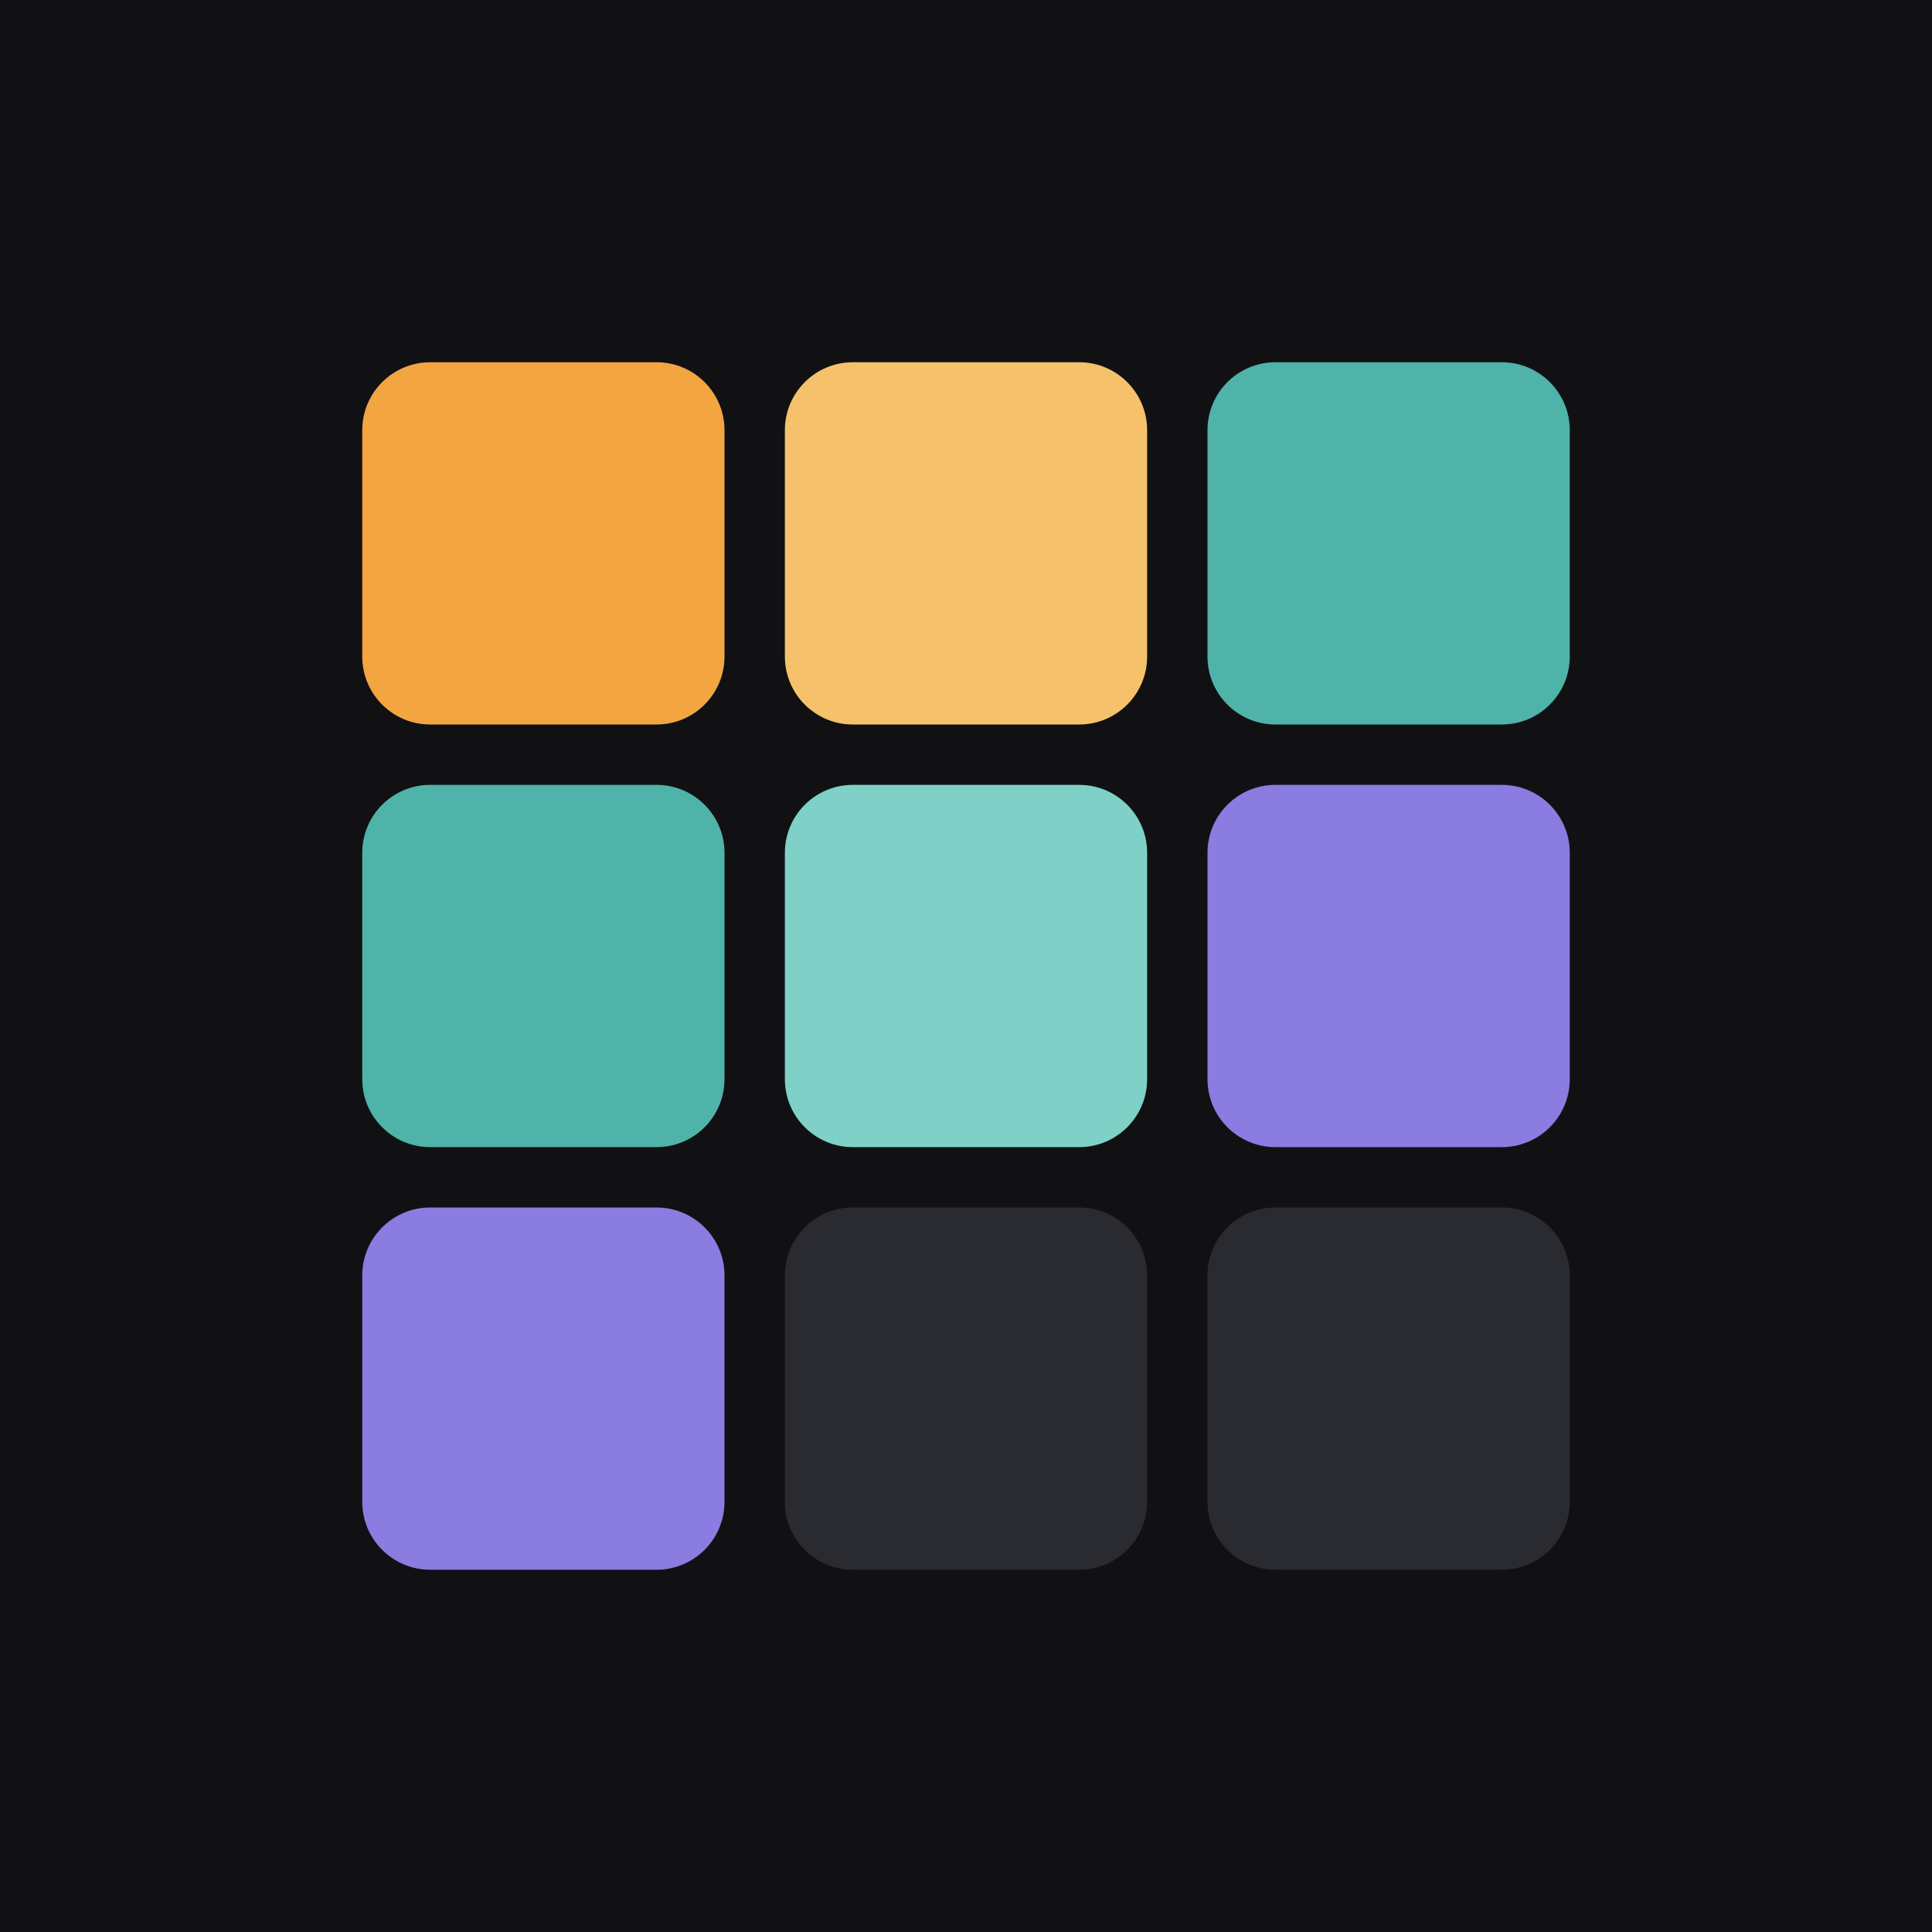
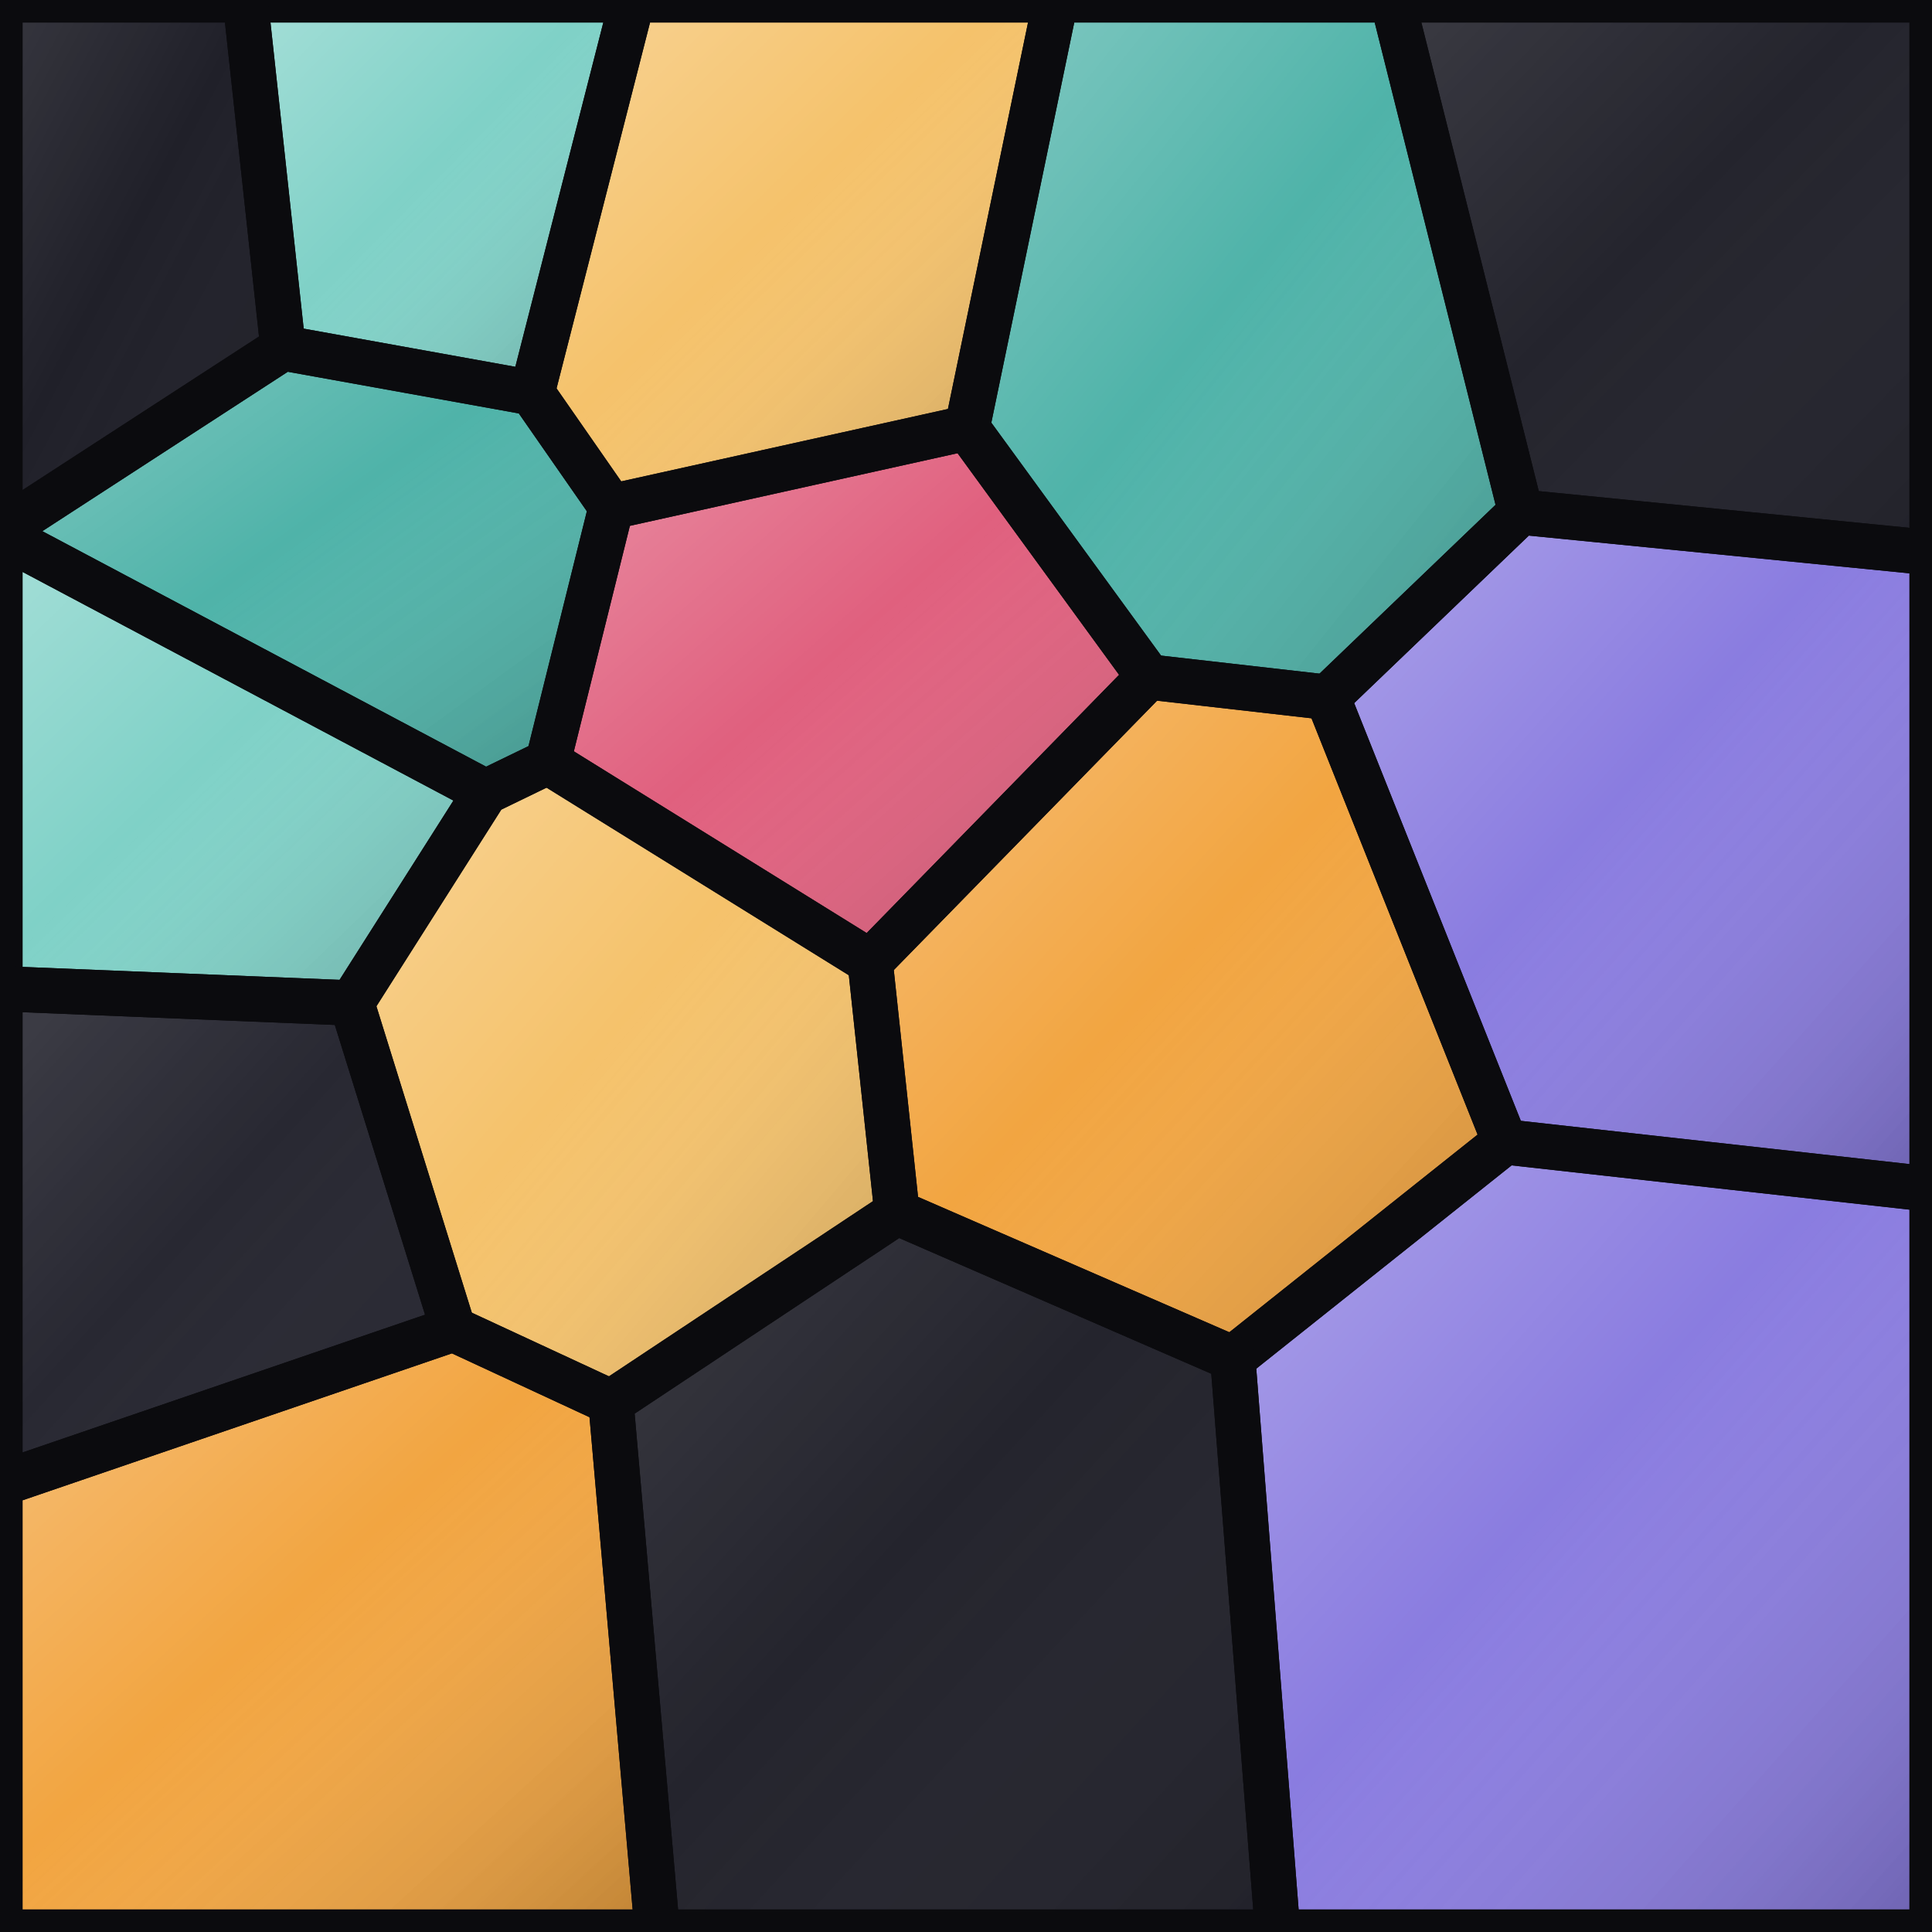
<svg xmlns="http://www.w3.org/2000/svg" viewBox="0 0 512 512">
-   <rect width="512" height="512" fill="#111114" />
-   <g transform="translate(96 96)">
-     <rect x="0" y="0" width="96" height="96" rx="18" fill="#f2a541" />
-     <rect x="112" y="0" width="96" height="96" rx="18" fill="#f5c26b" />
-     <rect x="224" y="0" width="96" height="96" rx="18" fill="#4fb3a9" />
-     <rect x="0" y="112" width="96" height="96" rx="18" fill="#4fb3a9" />
-     <rect x="112" y="112" width="96" height="96" rx="18" fill="#7fd1c7" />
-     <rect x="224" y="112" width="96" height="96" rx="18" fill="#8a7ce0" />
-     <rect x="0" y="224" width="96" height="96" rx="18" fill="#8a7ce0" />
-     <rect x="112" y="224" width="96" height="96" rx="18" fill="#2a2a31" />
-     <rect x="224" y="224" width="96" height="96" rx="18" fill="#2a2a31" />
-   </g>
+   <defs>
+     <linearGradient id="sheen" x1="0" y1="0" x2="1" y2="1">
+       <stop offset="0" stop-color="#fff" stop-opacity=".30" />
+       <stop offset=".45" stop-color="#fff" stop-opacity="0" />
+       <stop offset="1" stop-color="#000" stop-opacity=".22" />
+     </linearGradient>
+     <radialGradient id="vig" cx=".5" cy=".42" r=".75">
+       <stop offset="0" stop-color="#1b1b22" />
+       <stop offset="1" stop-color="#0c0c0f" />
+     </radialGradient>
+     <radialGradient id="glow" cx=".5" cy=".5" r=".5">
+       <stop offset="0" stop-color="#ffe7b8" stop-opacity=".55" />
+       <stop offset="1" stop-color="#ffe7b8" stop-opacity="0" />
+     </radialGradient>
+   </defs>
+   <rect width="512" height="512" fill="url(#vig)" />
+   <path d="M369.0 0.0 L512.0 0.0 L512.0 146.5 L403.0 135.7 Z" fill="#24242d" />
+   <path d="M279.8 0.0 L369.0 0.0 L403.0 135.7 L351.8 184.8 L304.4 179.4 L256.3 113.4 Z" fill="#4fb3a9" />
+   <path d="M512.0 146.5 L512.0 315.2 L398.8 302.6 L351.8 184.8 L403.0 135.7 Z" fill="#8a7ce0" />
+   <path d="M167.6 0.0 L279.8 0.0 L256.3 113.4 L162.0 134.3 L141.0 104.1 Z" fill="#f5c26b" />
+   <path d="M65.0 0.0 L167.6 0.0 L141.0 104.1 L75.0 92.2 Z" fill="#7fd1c7" />
+   <path d="M145.2 201.9 L162.0 134.3 L256.3 113.4 L304.4 179.4 L230.6 254.9 Z" fill="#e0607e" />
+   <path d="M0.0 0.0 L65.0 0.0 L75.0 92.2 L0.0 140.9 Z" fill="#202029" />
+   <path d="M398.8 302.6 L326.7 360.0 L237.7 321.3 L230.6 254.9 L304.4 179.4 L351.8 184.8 Z" fill="#f2a541" />
+   <path d="M141.0 104.1 L162.0 134.3 L145.2 201.9 L128.7 209.9 L0.0 141.6 L0.0 140.9 L75.0 92.2 Z" fill="#4fb3a9" />
+   <path d="M512.0 315.2 L512.0 512.0 L338.6 512.0 L326.7 360.0 L398.8 302.6 Z" fill="#8a7ce0" />
+   <path d="M120.1 352.2 L93.2 265.8 L128.7 209.9 L145.2 201.9 L230.6 254.9 L237.7 321.3 L161.9 371.6 Z" fill="#f5c26b" />
+   <path d="M0.0 262.0 L0.0 141.6 L128.7 209.9 L93.2 265.8 Z" fill="#7fd1c7" />
+   <path d="M338.6 512.0 L174.2 512.0 L161.9 371.6 L237.7 321.3 L326.7 360.0 Z" fill="#24242d" />
+   <path d="M0.0 393.3 L0.0 262.0 L93.2 265.8 L120.1 352.2 Z" fill="#282832" />
+   <path d="M174.2 512.0 L0.0 512.0 L0.0 393.3 L120.1 352.2 L161.9 371.6 Z" fill="#f2a541" />
+   <path d="M369.0 0.0 L512.0 0.0 L512.0 146.5 L403.0 135.7 Z" fill="url(#sheen)" opacity=".35" />
+   <path d="M279.8 0.0 L369.0 0.0 L403.0 135.7 L351.8 184.8 L304.4 179.4 L256.3 113.4 Z" fill="url(#sheen)" opacity="1" />
+   <path d="M512.0 146.5 L512.0 315.2 L398.8 302.6 L351.8 184.8 L403.0 135.7 Z" fill="url(#sheen)" opacity="1" />
+   <path d="M167.6 0.0 L279.8 0.0 L256.3 113.4 L162.0 134.3 L141.0 104.1 Z" fill="url(#sheen)" opacity="1" />
+   <path d="M65.0 0.0 L167.6 0.0 L141.0 104.1 L75.0 92.2 Z" fill="url(#sheen)" opacity="1" />
+   <path d="M145.2 201.9 L162.0 134.3 L256.3 113.4 L304.4 179.4 L230.6 254.9 Z" fill="url(#sheen)" opacity="1" />
+   <path d="M0.0 0.0 L65.0 0.0 L75.0 92.2 L0.0 140.9 Z" fill="url(#sheen)" opacity=".35" />
+   <path d="M398.8 302.6 L326.7 360.0 L237.7 321.3 L230.6 254.9 L304.4 179.4 L351.8 184.8 Z" fill="url(#sheen)" opacity="1" />
+   <path d="M141.0 104.1 L162.0 134.3 L145.2 201.9 L128.7 209.9 L0.0 141.6 L0.0 140.9 L75.0 92.2 Z" fill="url(#sheen)" opacity="1" />
+   <path d="M512.0 315.2 L512.0 512.0 L338.6 512.0 L326.7 360.0 L398.8 302.6 Z" fill="url(#sheen)" opacity="1" />
+   <path d="M120.1 352.2 L93.2 265.8 L128.7 209.9 L145.2 201.9 L230.6 254.9 L237.7 321.3 L161.9 371.6 Z" fill="url(#sheen)" opacity="1" />
+   <path d="M0.0 262.0 L0.0 141.6 L128.7 209.9 L93.2 265.8 Z" fill="url(#sheen)" opacity="1" />
+   <path d="M338.6 512.0 L174.2 512.0 L161.9 371.6 L237.7 321.3 L326.7 360.0 Z" fill="url(#sheen)" opacity=".35" />
+   <path d="M0.0 393.3 L0.0 262.0 L93.2 265.8 L120.1 352.2 Z" fill="url(#sheen)" opacity=".35" />
+   <path d="M174.2 512.0 L0.0 512.0 L0.0 393.3 L120.1 352.2 L161.9 371.6 Z" fill="url(#sheen)" opacity="1" />
+   <path d="M369.0 0.0 L512.0 0.0 L512.0 146.5 L403.0 135.7 Z" fill="none" stroke="#0b0b0e" stroke-width="12" stroke-linejoin="round" />
+   <path d="M279.8 0.0 L369.0 0.0 L403.0 135.7 L351.8 184.8 L304.4 179.4 L256.3 113.4 Z" fill="none" stroke="#0b0b0e" stroke-width="12" stroke-linejoin="round" />
+   <path d="M512.0 146.5 L512.0 315.2 L398.8 302.6 L351.8 184.8 L403.0 135.7 Z" fill="none" stroke="#0b0b0e" stroke-width="12" stroke-linejoin="round" />
+   <path d="M167.6 0.0 L279.8 0.0 L256.3 113.4 L162.0 134.3 L141.0 104.1 Z" fill="none" stroke="#0b0b0e" stroke-width="12" stroke-linejoin="round" />
+   <path d="M65.0 0.0 L167.6 0.0 L141.0 104.1 L75.0 92.2 Z" fill="none" stroke="#0b0b0e" stroke-width="12" stroke-linejoin="round" />
+   <path d="M145.2 201.9 L162.0 134.3 L256.3 113.4 L304.4 179.4 L230.6 254.9 Z" fill="none" stroke="#0b0b0e" stroke-width="12" stroke-linejoin="round" />
+   <path d="M0.0 0.0 L65.0 0.0 L75.0 92.2 L0.0 140.9 Z" fill="none" stroke="#0b0b0e" stroke-width="12" stroke-linejoin="round" />
+   <path d="M398.8 302.6 L326.7 360.0 L237.7 321.3 L230.6 254.9 L304.4 179.4 L351.8 184.8 Z" fill="none" stroke="#0b0b0e" stroke-width="12" stroke-linejoin="round" />
+   <path d="M141.0 104.1 L162.0 134.3 L145.2 201.9 L128.7 209.9 L0.0 141.6 L0.0 140.9 L75.0 92.2 Z" fill="none" stroke="#0b0b0e" stroke-width="12" stroke-linejoin="round" />
+   <path d="M512.0 315.2 L512.0 512.0 L338.6 512.0 L326.7 360.0 L398.8 302.6 Z" fill="none" stroke="#0b0b0e" stroke-width="12" stroke-linejoin="round" />
+   <path d="M120.1 352.2 L93.2 265.8 L128.7 209.9 L145.2 201.9 L230.6 254.9 L237.7 321.3 L161.9 371.6 Z" fill="none" stroke="#0b0b0e" stroke-width="12" stroke-linejoin="round" />
+   <path d="M0.0 262.0 L0.0 141.6 L128.7 209.9 L93.2 265.8 Z" fill="none" stroke="#0b0b0e" stroke-width="12" stroke-linejoin="round" />
+   <path d="M338.6 512.0 L174.2 512.0 L161.9 371.6 L237.7 321.3 L326.7 360.0 Z" fill="none" stroke="#0b0b0e" stroke-width="12" stroke-linejoin="round" />
+   <path d="M0.0 393.3 L0.0 262.0 L93.2 265.8 L120.1 352.2 Z" fill="none" stroke="#0b0b0e" stroke-width="12" stroke-linejoin="round" />
+   <path d="M174.2 512.0 L0.0 512.0 L0.0 393.3 L120.1 352.2 L161.9 371.6 Z" fill="none" stroke="#0b0b0e" stroke-width="12" stroke-linejoin="round" />
</svg>
